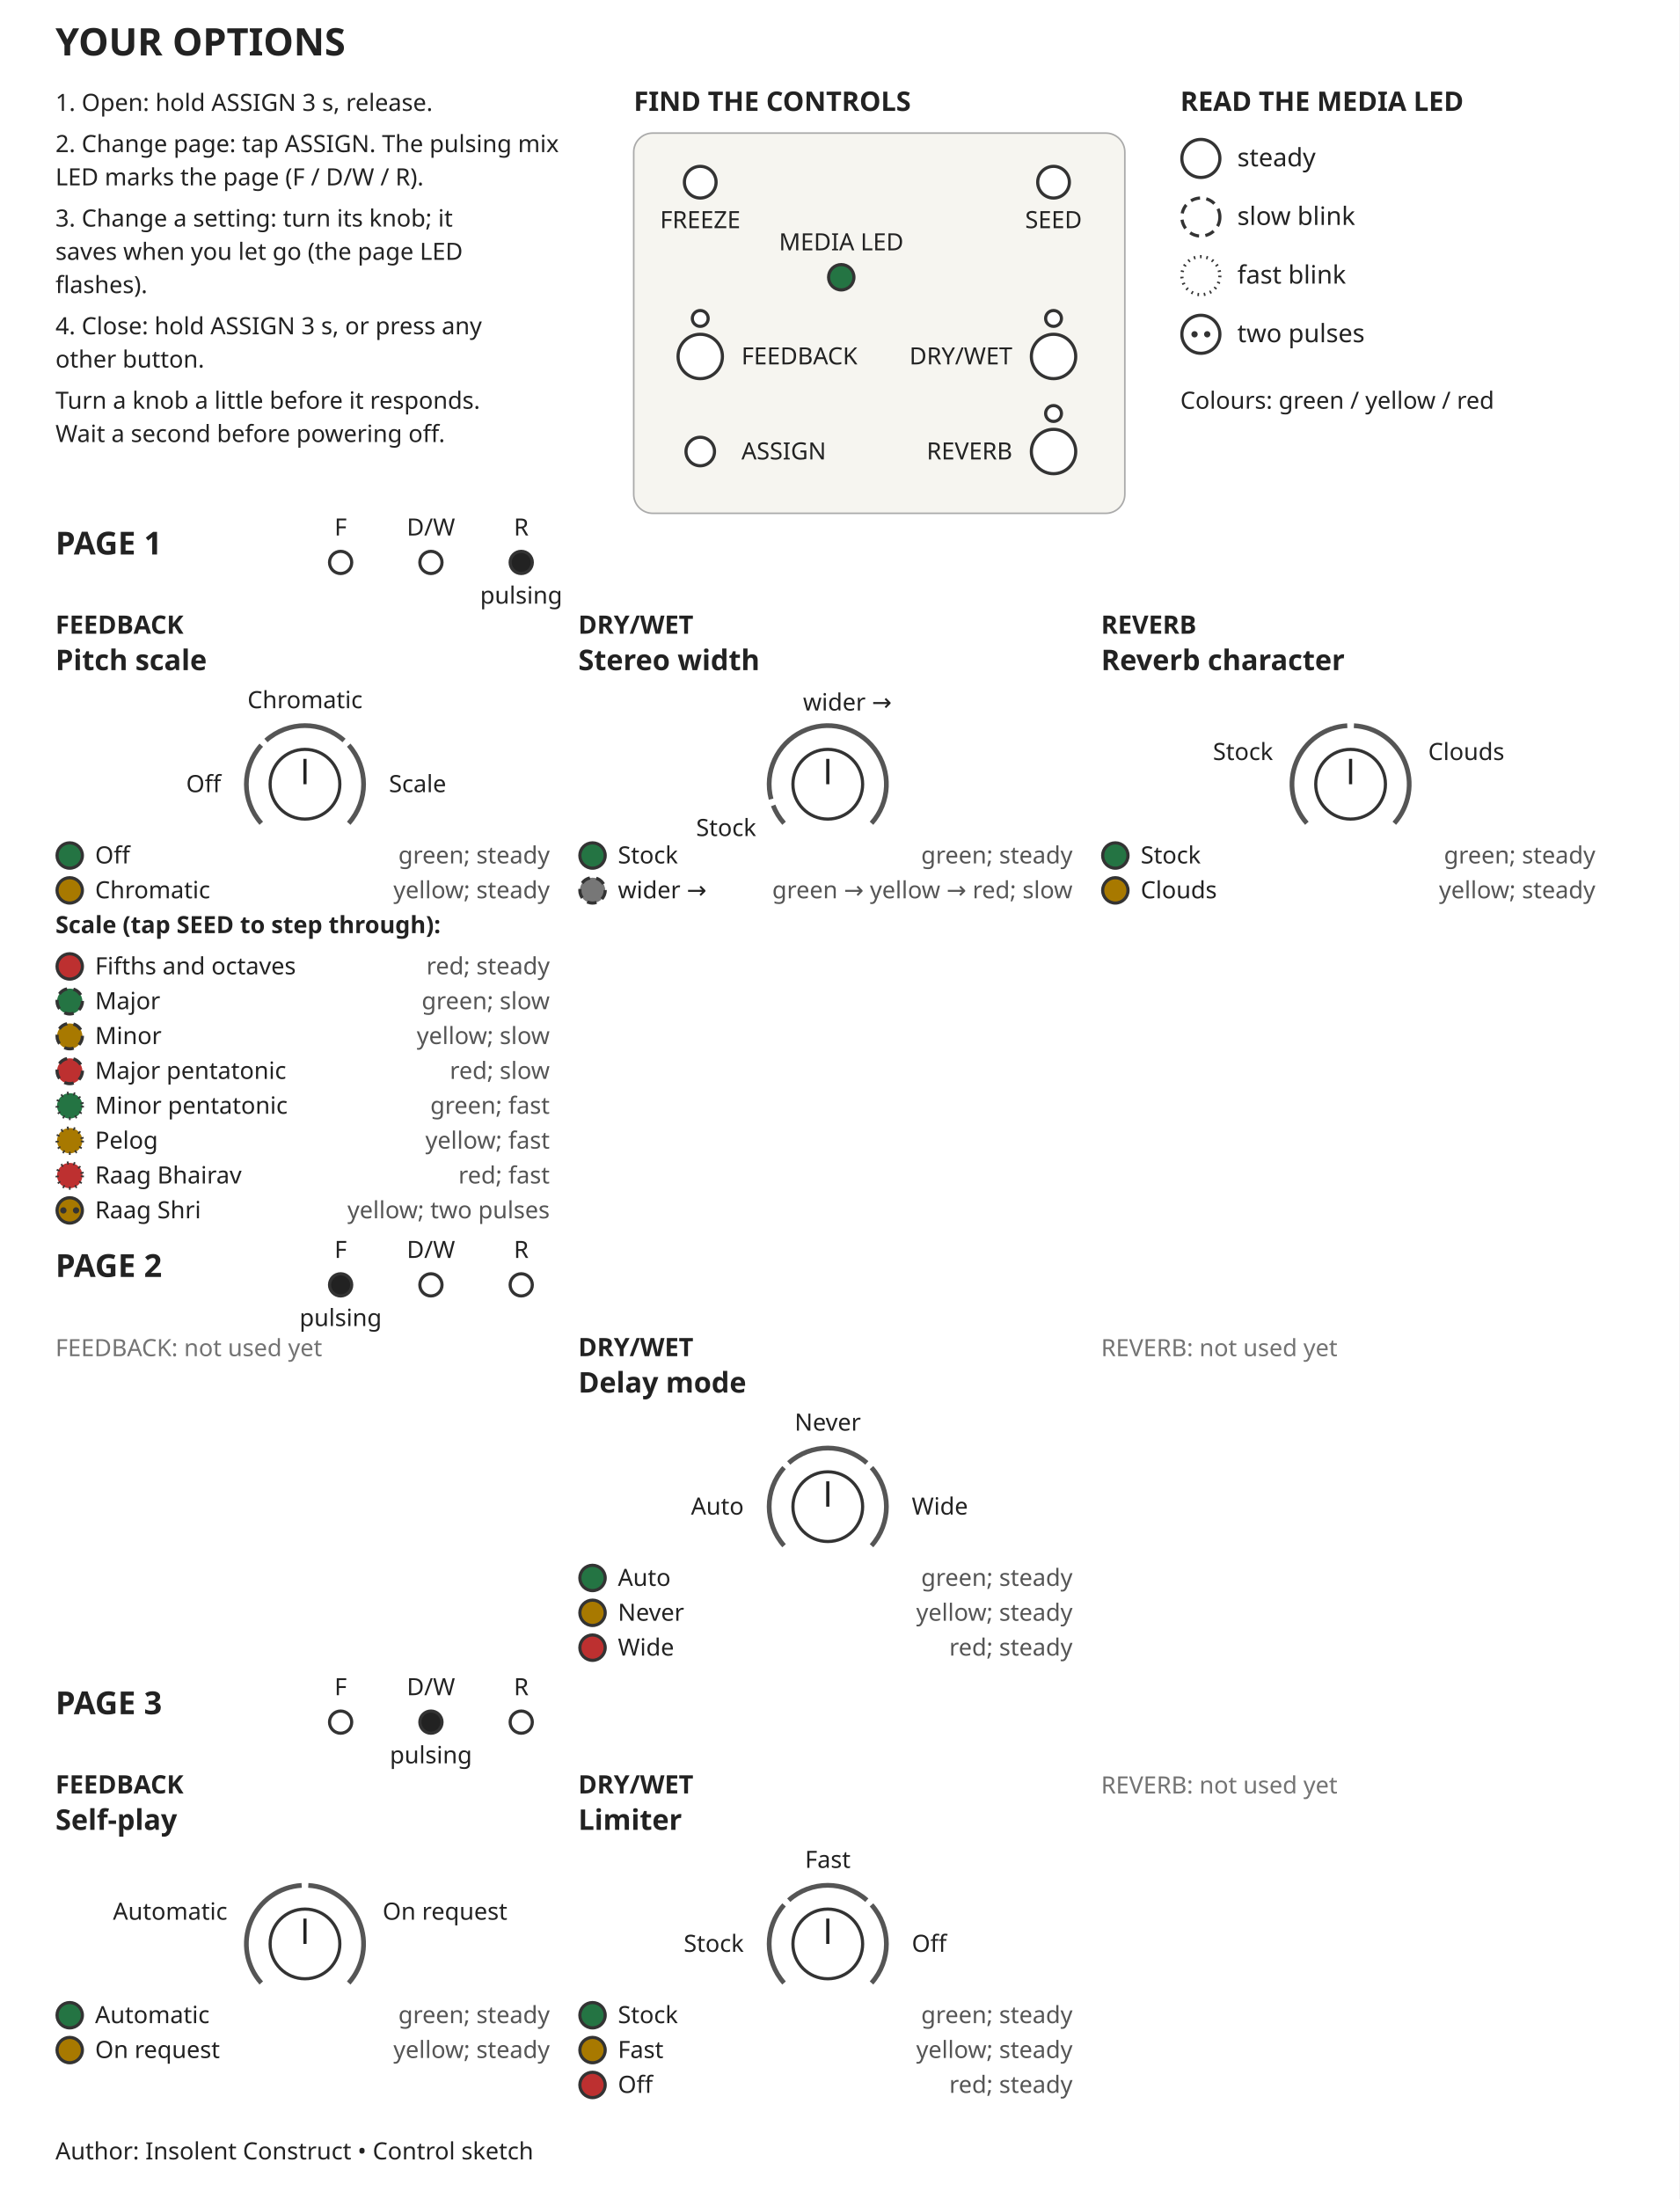
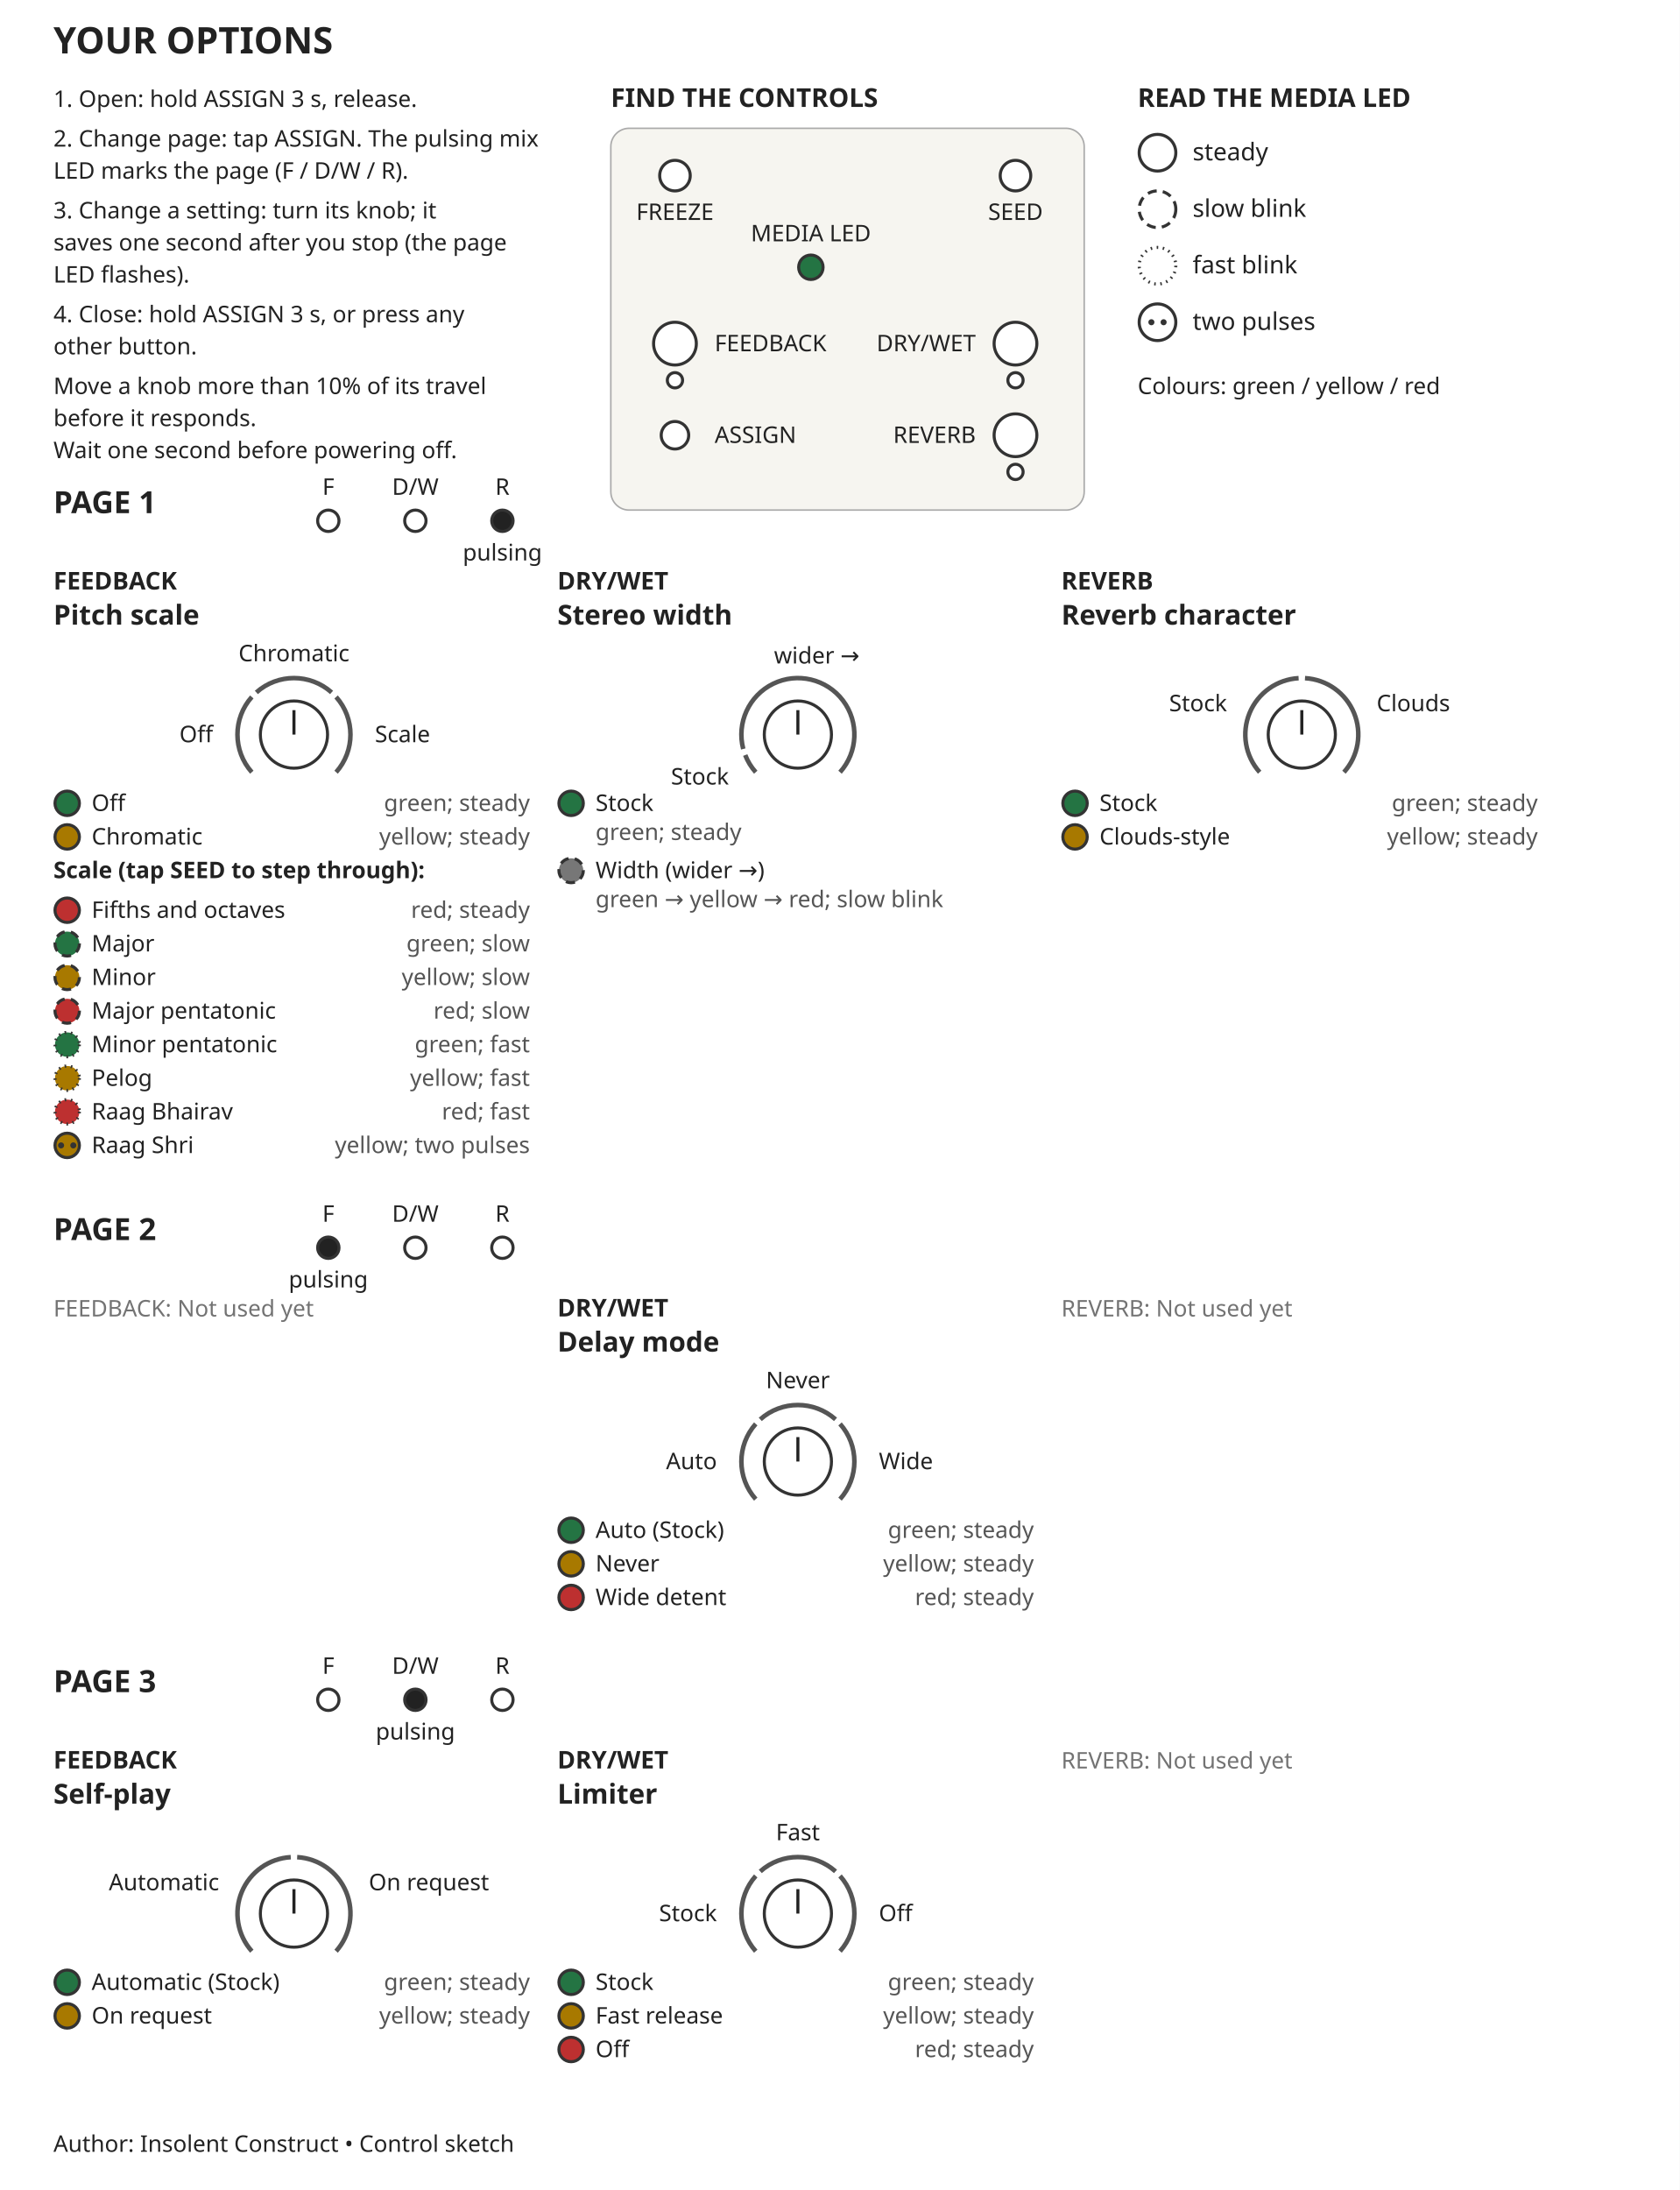
- <svg xmlns="http://www.w3.org/2000/svg" width="190mm" height="248.79mm" viewBox="0 0 1060 1388" role="img" aria-labelledby="title desc">
+ <svg xmlns="http://www.w3.org/2000/svg" width="190mm" height="247.69mm" viewBox="0 0 1100 1434" role="img" aria-labelledby="title desc">
  <rect width="100%" height="100%" fill="white" />
  <g font-family="sans-serif" fill="#222">
    <text x="35" y="35" font-size="24" font-weight="bold" fill="#222" text-anchor="start">YOUR OPTIONS</text>
    <text x="35" y="70" font-size="15" font-weight="normal" fill="#222" text-anchor="start">1. Open: hold ASSIGN 3 s, release.</text>
    <text x="35" y="96" font-size="15" font-weight="normal" fill="#222" text-anchor="start">2. Change page: tap ASSIGN. The pulsing mix</text>
    <text x="35" y="117" font-size="15" font-weight="normal" fill="#222" text-anchor="start">LED marks the page (F / D/W / R).</text>
    <text x="35" y="143" font-size="15" font-weight="normal" fill="#222" text-anchor="start">3. Change a setting: turn its knob; it</text>
-     <text x="35" y="164" font-size="15" font-weight="normal" fill="#222" text-anchor="start">saves when you let go (the page LED</text>
-     <text x="35" y="185" font-size="15" font-weight="normal" fill="#222" text-anchor="start">flashes).</text>
+     <text x="35" y="164" font-size="15" font-weight="normal" fill="#222" text-anchor="start">saves one second after you stop (the page</text>
+     <text x="35" y="185" font-size="15" font-weight="normal" fill="#222" text-anchor="start">LED flashes).</text>
    <text x="35" y="211" font-size="15" font-weight="normal" fill="#222" text-anchor="start">4. Close: hold ASSIGN 3 s, or press any</text>
    <text x="35" y="232" font-size="15" font-weight="normal" fill="#222" text-anchor="start">other button.</text>
-     <text x="35" y="258" font-size="15" font-weight="normal" fill="#222" text-anchor="start">Turn a knob a little before it responds.</text>
-     <text x="35" y="279" font-size="15" font-weight="normal" fill="#222" text-anchor="start">Wait a second before powering off.</text>
+     <text x="35" y="258" font-size="15" font-weight="normal" fill="#222" text-anchor="start">Move a knob more than 10% of its travel</text>
+     <text x="35" y="279" font-size="15" font-weight="normal" fill="#222" text-anchor="start">before it responds.</text>
+     <text x="35" y="300" font-size="15" font-weight="normal" fill="#222" text-anchor="start">Wait one second before powering off.</text>
    <text x="400" y="70" font-size="17" font-weight="bold" fill="#222" text-anchor="start">FIND THE CONTROLS</text>
-     <rect x="400" y="84" width="310" height="240" rx="12" fill="#f6f5f0" stroke="#aaa" />
+     <rect x="400" y="84" width="310" height="250" rx="12" fill="#f6f5f0" stroke="#aaa" />
    <circle cx="442" cy="115" r="10" fill="white" stroke="#333" stroke-width="2" />
    <text x="442" y="144" font-size="15" font-weight="normal" fill="#222" text-anchor="middle">FREEZE</text>
    <circle cx="665" cy="115" r="10" fill="white" stroke="#333" stroke-width="2" />
    <text x="665" y="144" font-size="15" font-weight="normal" fill="#222" text-anchor="middle">SEED</text>
    <circle cx="531" cy="175" r="8" fill="#247443" stroke="#333" stroke-width="2" />
    <text x="531" y="158" font-size="15" font-weight="normal" fill="#222" text-anchor="middle">MEDIA LED</text>
    <circle cx="442" cy="225" r="14" fill="white" stroke="#333" stroke-width="2" />
-     <circle cx="442" cy="201" r="5" fill="white" stroke="#333" stroke-width="2" />
+     <circle cx="442" cy="249" r="5" fill="white" stroke="#333" stroke-width="2" />
    <text x="468" y="230" font-size="15" font-weight="normal" fill="#222" text-anchor="start">FEEDBACK</text>
    <circle cx="665" cy="225" r="14" fill="white" stroke="#333" stroke-width="2" />
-     <circle cx="665" cy="201" r="5" fill="white" stroke="#333" stroke-width="2" />
+     <circle cx="665" cy="249" r="5" fill="white" stroke="#333" stroke-width="2" />
    <text x="639" y="230" font-size="15" font-weight="normal" fill="#222" text-anchor="end">DRY/WET</text>
    <circle cx="665" cy="285" r="14" fill="white" stroke="#333" stroke-width="2" />
-     <circle cx="665" cy="261" r="5" fill="white" stroke="#333" stroke-width="2" />
+     <circle cx="665" cy="309" r="5" fill="white" stroke="#333" stroke-width="2" />
    <text x="639" y="290" font-size="15" font-weight="normal" fill="#222" text-anchor="end">REVERB</text>
    <circle cx="442" cy="285" r="9" fill="white" stroke="#333" stroke-width="2" />
    <text x="468" y="290" font-size="15" font-weight="normal" fill="#222" text-anchor="start">ASSIGN</text>
    <text x="745" y="70" font-size="17" font-weight="bold" fill="#222" text-anchor="start">READ THE MEDIA LED</text>
    <circle cx="758" cy="100" r="12" fill="white" stroke="#333" stroke-width="2" />
    <text x="781" y="105" font-size="16" font-weight="normal" fill="#222" text-anchor="start">steady</text>
    <circle cx="758" cy="137" r="12" fill="white" stroke="#333" stroke-width="2" stroke-dasharray="6 4" />
    <text x="781" y="142" font-size="16" font-weight="normal" fill="#222" text-anchor="start">slow blink</text>
    <circle cx="758" cy="174" r="12" fill="white" stroke="#333" stroke-width="2" stroke-dasharray="1 3" />
    <text x="781" y="179" font-size="16" font-weight="normal" fill="#222" text-anchor="start">fast blink</text>
    <circle cx="758" cy="211" r="12" fill="white" stroke="#333" stroke-width="2" />
    <circle cx="754" cy="211" r="1" fill="#222" stroke="#333" stroke-width="2" />
    <circle cx="762" cy="211" r="1" fill="#222" stroke="#333" stroke-width="2" />
    <text x="781" y="216" font-size="16" font-weight="normal" fill="#222" text-anchor="start">two pulses</text>
    <text x="745" y="258" font-size="15" font-weight="normal" fill="#222" text-anchor="start">Colours: green / yellow / red</text>
-     <text x="35" y="350" font-size="20" font-weight="bold" fill="#222" text-anchor="start">PAGE 1</text>
-     <text x="215" y="338" font-size="15" font-weight="normal" fill="#222" text-anchor="middle">F</text>
-     <circle cx="215" cy="355" r="7" fill="white" stroke="#333" stroke-width="2" />
-     <text x="272" y="338" font-size="15" font-weight="normal" fill="#222" text-anchor="middle">D/W</text>
-     <circle cx="272" cy="355" r="7" fill="white" stroke="#333" stroke-width="2" />
-     <text x="329" y="338" font-size="15" font-weight="normal" fill="#222" text-anchor="middle">R</text>
-     <circle cx="329" cy="355" r="7" fill="#222" stroke="#333" stroke-width="2" />
-     <text x="329" y="381" font-size="15" font-weight="normal" fill="#222" text-anchor="middle">pulsing</text>
-     <text x="35" y="400" font-size="16" font-weight="bold" fill="#222" text-anchor="start">FEEDBACK</text>
-     <text x="35" y="423" font-size="18" font-weight="bold" fill="#222" text-anchor="start">Pitch scale</text>
-     <circle cx="192.5" cy="495" r="22" fill="white" stroke="#333" stroke-width="2" />
-     <path d="M 192.5 495 v -16" stroke="#222" stroke-width="2" />
-     <path d="M 164.900 519.642 A 37 37 0 0 1 164.900 470.358" fill="none" stroke="#555" stroke-width="3" />
-     <text x="139.5" y="500.0" font-size="15" font-weight="normal" fill="#222" text-anchor="end">Off</text>
-     <path d="M 167.858 467.400 A 37 37 0 0 1 217.142 467.400" fill="none" stroke="#555" stroke-width="3" />
-     <text x="192.5" y="447.0" font-size="15" font-weight="normal" fill="#222" text-anchor="middle">Chromatic</text>
-     <path d="M 220.100 470.358 A 37 37 0 0 1 220.100 519.642" fill="none" stroke="#555" stroke-width="3" />
-     <text x="245.5" y="500.0" font-size="15" font-weight="normal" fill="#222" text-anchor="start">Scale</text>
-     <circle cx="44" cy="540" r="8" fill="#247443" stroke="#333" stroke-width="2" />
-     <text x="60" y="545" font-size="15" font-weight="normal" fill="#222" text-anchor="start">Off</text>
-     <text x="347" y="545" font-size="15" font-weight="normal" fill="#555" text-anchor="end">green; steady</text>
-     <circle cx="44" cy="562" r="8" fill="#a87900" stroke="#333" stroke-width="2" />
-     <text x="60" y="567" font-size="15" font-weight="normal" fill="#222" text-anchor="start">Chromatic</text>
-     <text x="347" y="567" font-size="15" font-weight="normal" fill="#555" text-anchor="end">yellow; steady</text>
-     <text x="35" y="589" font-size="15" font-weight="bold" fill="#222" text-anchor="start">Scale (tap SEED to step through):</text>
-     <circle cx="44" cy="610" r="8" fill="#bd3030" stroke="#333" stroke-width="2" />
-     <text x="60" y="615" font-size="15" font-weight="normal" fill="#222" text-anchor="start">Fifths and octaves</text>
-     <text x="347" y="615" font-size="15" font-weight="normal" fill="#555" text-anchor="end">red; steady</text>
-     <circle cx="44" cy="632" r="8" fill="#247443" stroke="#333" stroke-width="2" stroke-dasharray="6 4" />
-     <text x="60" y="637" font-size="15" font-weight="normal" fill="#222" text-anchor="start">Major</text>
-     <text x="347" y="637" font-size="15" font-weight="normal" fill="#555" text-anchor="end">green; slow</text>
-     <circle cx="44" cy="654" r="8" fill="#a87900" stroke="#333" stroke-width="2" stroke-dasharray="6 4" />
-     <text x="60" y="659" font-size="15" font-weight="normal" fill="#222" text-anchor="start">Minor</text>
-     <text x="347" y="659" font-size="15" font-weight="normal" fill="#555" text-anchor="end">yellow; slow</text>
-     <circle cx="44" cy="676" r="8" fill="#bd3030" stroke="#333" stroke-width="2" stroke-dasharray="6 4" />
-     <text x="60" y="681" font-size="15" font-weight="normal" fill="#222" text-anchor="start">Major pentatonic</text>
-     <text x="347" y="681" font-size="15" font-weight="normal" fill="#555" text-anchor="end">red; slow</text>
-     <circle cx="44" cy="698" r="8" fill="#247443" stroke="#333" stroke-width="2" stroke-dasharray="1 3" />
-     <text x="60" y="703" font-size="15" font-weight="normal" fill="#222" text-anchor="start">Minor pentatonic</text>
-     <text x="347" y="703" font-size="15" font-weight="normal" fill="#555" text-anchor="end">green; fast</text>
-     <circle cx="44" cy="720" r="8" fill="#a87900" stroke="#333" stroke-width="2" stroke-dasharray="1 3" />
-     <text x="60" y="725" font-size="15" font-weight="normal" fill="#222" text-anchor="start">Pelog</text>
-     <text x="347" y="725" font-size="15" font-weight="normal" fill="#555" text-anchor="end">yellow; fast</text>
-     <circle cx="44" cy="742" r="8" fill="#bd3030" stroke="#333" stroke-width="2" stroke-dasharray="1 3" />
-     <text x="60" y="747" font-size="15" font-weight="normal" fill="#222" text-anchor="start">Raag Bhairav</text>
-     <text x="347" y="747" font-size="15" font-weight="normal" fill="#555" text-anchor="end">red; fast</text>
-     <circle cx="44" cy="764" r="8" fill="#a87900" stroke="#333" stroke-width="2" />
-     <circle cx="40" cy="764" r="1" fill="#222" stroke="#333" stroke-width="2" />
-     <circle cx="48" cy="764" r="1" fill="#222" stroke="#333" stroke-width="2" />
-     <text x="60" y="769" font-size="15" font-weight="normal" fill="#222" text-anchor="start">Raag Shri</text>
-     <text x="347" y="769" font-size="15" font-weight="normal" fill="#555" text-anchor="end">yellow; two pulses</text>
-     <text x="365" y="400" font-size="16" font-weight="bold" fill="#222" text-anchor="start">DRY/WET</text>
-     <text x="365" y="423" font-size="18" font-weight="bold" fill="#222" text-anchor="start">Stereo width</text>
-     <circle cx="522.5" cy="495" r="22" fill="white" stroke="#333" stroke-width="2" />
-     <path d="M 522.5 495 v -16" stroke="#222" stroke-width="2" />
-     <path d="M 494.900 519.642 A 37 37 0 0 1 488.013 508.404" fill="none" stroke="#555" stroke-width="3" />
-     <text x="477.31" y="527.69" font-size="15" font-weight="normal" fill="#222" text-anchor="end">Stock</text>
-     <path d="M 486.721 504.427 A 37 37 0 1 1 550.100 519.642" fill="none" stroke="#555" stroke-width="3" />
-     <text x="534.87" y="448.46" font-size="15" font-weight="normal" fill="#222" text-anchor="middle">wider →</text>
-     <circle cx="374" cy="540" r="8" fill="#247443" stroke="#333" stroke-width="2" />
-     <text x="390" y="545" font-size="15" font-weight="normal" fill="#222" text-anchor="start">Stock</text>
-     <text x="677" y="545" font-size="15" font-weight="normal" fill="#555" text-anchor="end">green; steady</text>
-     <circle cx="374" cy="562" r="8" fill="#777" stroke="#333" stroke-width="2" stroke-dasharray="6 4" />
-     <text x="390" y="567" font-size="15" font-weight="normal" fill="#222" text-anchor="start">wider →</text>
-     <text x="677" y="567" font-size="15" font-weight="normal" fill="#555" text-anchor="end">green → yellow → red; slow</text>
-     <text x="695" y="400" font-size="16" font-weight="bold" fill="#222" text-anchor="start">REVERB</text>
-     <text x="695" y="423" font-size="18" font-weight="bold" fill="#222" text-anchor="start">Reverb character</text>
-     <circle cx="852.5" cy="495" r="22" fill="white" stroke="#333" stroke-width="2" />
-     <path d="M 852.5 495 v -16" stroke="#222" stroke-width="2" />
-     <path d="M 824.900 519.642 A 37 37 0 0 1 850.409 458.059" fill="none" stroke="#555" stroke-width="3" />
-     <text x="803.53" y="479.72" font-size="15" font-weight="normal" fill="#222" text-anchor="end">Stock</text>
-     <path d="M 854.591 458.059 A 37 37 0 0 1 880.100 519.642" fill="none" stroke="#555" stroke-width="3" />
-     <text x="901.47" y="479.72" font-size="15" font-weight="normal" fill="#222" text-anchor="start">Clouds</text>
-     <circle cx="704" cy="540" r="8" fill="#247443" stroke="#333" stroke-width="2" />
-     <text x="720" y="545" font-size="15" font-weight="normal" fill="#222" text-anchor="start">Stock</text>
-     <text x="1007" y="545" font-size="15" font-weight="normal" fill="#555" text-anchor="end">green; steady</text>
-     <circle cx="704" cy="562" r="8" fill="#a87900" stroke="#333" stroke-width="2" />
-     <text x="720" y="567" font-size="15" font-weight="normal" fill="#222" text-anchor="start">Clouds</text>
-     <text x="1007" y="567" font-size="15" font-weight="normal" fill="#555" text-anchor="end">yellow; steady</text>
-     <text x="35" y="806" font-size="20" font-weight="bold" fill="#222" text-anchor="start">PAGE 2</text>
-     <text x="215" y="794" font-size="15" font-weight="normal" fill="#222" text-anchor="middle">F</text>
-     <circle cx="215" cy="811" r="7" fill="#222" stroke="#333" stroke-width="2" />
-     <text x="215" y="837" font-size="15" font-weight="normal" fill="#222" text-anchor="middle">pulsing</text>
-     <text x="272" y="794" font-size="15" font-weight="normal" fill="#222" text-anchor="middle">D/W</text>
-     <circle cx="272" cy="811" r="7" fill="white" stroke="#333" stroke-width="2" />
-     <text x="329" y="794" font-size="15" font-weight="normal" fill="#222" text-anchor="middle">R</text>
-     <circle cx="329" cy="811" r="7" fill="white" stroke="#333" stroke-width="2" />
-     <text x="35" y="856" font-size="15" font-weight="normal" fill="#737373" text-anchor="start">FEEDBACK: not used yet</text>
-     <text x="365" y="856" font-size="16" font-weight="bold" fill="#222" text-anchor="start">DRY/WET</text>
-     <text x="365" y="879" font-size="18" font-weight="bold" fill="#222" text-anchor="start">Delay mode</text>
-     <circle cx="522.5" cy="951" r="22" fill="white" stroke="#333" stroke-width="2" />
-     <path d="M 522.5 951 v -16" stroke="#222" stroke-width="2" />
-     <path d="M 494.900 975.642 A 37 37 0 0 1 494.900 926.358" fill="none" stroke="#555" stroke-width="3" />
-     <text x="469.5" y="956.0" font-size="15" font-weight="normal" fill="#222" text-anchor="end">Auto</text>
-     <path d="M 497.858 923.400 A 37 37 0 0 1 547.142 923.400" fill="none" stroke="#555" stroke-width="3" />
-     <text x="522.5" y="903.0" font-size="15" font-weight="normal" fill="#222" text-anchor="middle">Never</text>
-     <path d="M 550.100 926.358 A 37 37 0 0 1 550.100 975.642" fill="none" stroke="#555" stroke-width="3" />
-     <text x="575.5" y="956.0" font-size="15" font-weight="normal" fill="#222" text-anchor="start">Wide</text>
-     <circle cx="374" cy="996" r="8" fill="#247443" stroke="#333" stroke-width="2" />
-     <text x="390" y="1001" font-size="15" font-weight="normal" fill="#222" text-anchor="start">Auto</text>
-     <text x="677" y="1001" font-size="15" font-weight="normal" fill="#555" text-anchor="end">green; steady</text>
-     <circle cx="374" cy="1018" r="8" fill="#a87900" stroke="#333" stroke-width="2" />
-     <text x="390" y="1023" font-size="15" font-weight="normal" fill="#222" text-anchor="start">Never</text>
-     <text x="677" y="1023" font-size="15" font-weight="normal" fill="#555" text-anchor="end">yellow; steady</text>
-     <circle cx="374" cy="1040" r="8" fill="#bd3030" stroke="#333" stroke-width="2" />
-     <text x="390" y="1045" font-size="15" font-weight="normal" fill="#222" text-anchor="start">Wide</text>
-     <text x="677" y="1045" font-size="15" font-weight="normal" fill="#555" text-anchor="end">red; steady</text>
-     <text x="695" y="856" font-size="15" font-weight="normal" fill="#737373" text-anchor="start">REVERB: not used yet</text>
-     <text x="35" y="1082" font-size="20" font-weight="bold" fill="#222" text-anchor="start">PAGE 3</text>
-     <text x="215" y="1070" font-size="15" font-weight="normal" fill="#222" text-anchor="middle">F</text>
-     <circle cx="215" cy="1087" r="7" fill="white" stroke="#333" stroke-width="2" />
-     <text x="272" y="1070" font-size="15" font-weight="normal" fill="#222" text-anchor="middle">D/W</text>
-     <circle cx="272" cy="1087" r="7" fill="#222" stroke="#333" stroke-width="2" />
-     <text x="272" y="1113" font-size="15" font-weight="normal" fill="#222" text-anchor="middle">pulsing</text>
-     <text x="329" y="1070" font-size="15" font-weight="normal" fill="#222" text-anchor="middle">R</text>
-     <circle cx="329" cy="1087" r="7" fill="white" stroke="#333" stroke-width="2" />
-     <text x="35" y="1132" font-size="16" font-weight="bold" fill="#222" text-anchor="start">FEEDBACK</text>
-     <text x="35" y="1155" font-size="18" font-weight="bold" fill="#222" text-anchor="start">Self-play</text>
-     <circle cx="192.5" cy="1227" r="22" fill="white" stroke="#333" stroke-width="2" />
-     <path d="M 192.5 1227 v -16" stroke="#222" stroke-width="2" />
-     <path d="M 164.900 1251.642 A 37 37 0 0 1 190.409 1190.059" fill="none" stroke="#555" stroke-width="3" />
-     <text x="143.53" y="1211.72" font-size="15" font-weight="normal" fill="#222" text-anchor="end">Automatic</text>
-     <path d="M 194.591 1190.059 A 37 37 0 0 1 220.100 1251.642" fill="none" stroke="#555" stroke-width="3" />
-     <text x="241.47" y="1211.72" font-size="15" font-weight="normal" fill="#222" text-anchor="start">On request</text>
-     <circle cx="44" cy="1272" r="8" fill="#247443" stroke="#333" stroke-width="2" />
-     <text x="60" y="1277" font-size="15" font-weight="normal" fill="#222" text-anchor="start">Automatic</text>
-     <text x="347" y="1277" font-size="15" font-weight="normal" fill="#555" text-anchor="end">green; steady</text>
-     <circle cx="44" cy="1294" r="8" fill="#a87900" stroke="#333" stroke-width="2" />
-     <text x="60" y="1299" font-size="15" font-weight="normal" fill="#222" text-anchor="start">On request</text>
-     <text x="347" y="1299" font-size="15" font-weight="normal" fill="#555" text-anchor="end">yellow; steady</text>
-     <text x="365" y="1132" font-size="16" font-weight="bold" fill="#222" text-anchor="start">DRY/WET</text>
-     <text x="365" y="1155" font-size="18" font-weight="bold" fill="#222" text-anchor="start">Limiter</text>
-     <circle cx="522.5" cy="1227" r="22" fill="white" stroke="#333" stroke-width="2" />
-     <path d="M 522.5 1227 v -16" stroke="#222" stroke-width="2" />
-     <path d="M 494.900 1251.642 A 37 37 0 0 1 494.900 1202.358" fill="none" stroke="#555" stroke-width="3" />
-     <text x="469.5" y="1232.0" font-size="15" font-weight="normal" fill="#222" text-anchor="end">Stock</text>
-     <path d="M 497.858 1199.400 A 37 37 0 0 1 547.142 1199.400" fill="none" stroke="#555" stroke-width="3" />
-     <text x="522.5" y="1179.0" font-size="15" font-weight="normal" fill="#222" text-anchor="middle">Fast</text>
-     <path d="M 550.100 1202.358 A 37 37 0 0 1 550.100 1251.642" fill="none" stroke="#555" stroke-width="3" />
-     <text x="575.5" y="1232.0" font-size="15" font-weight="normal" fill="#222" text-anchor="start">Off</text>
-     <circle cx="374" cy="1272" r="8" fill="#247443" stroke="#333" stroke-width="2" />
-     <text x="390" y="1277" font-size="15" font-weight="normal" fill="#222" text-anchor="start">Stock</text>
-     <text x="677" y="1277" font-size="15" font-weight="normal" fill="#555" text-anchor="end">green; steady</text>
-     <circle cx="374" cy="1294" r="8" fill="#a87900" stroke="#333" stroke-width="2" />
-     <text x="390" y="1299" font-size="15" font-weight="normal" fill="#222" text-anchor="start">Fast</text>
-     <text x="677" y="1299" font-size="15" font-weight="normal" fill="#555" text-anchor="end">yellow; steady</text>
-     <circle cx="374" cy="1316" r="8" fill="#bd3030" stroke="#333" stroke-width="2" />
-     <text x="390" y="1321" font-size="15" font-weight="normal" fill="#222" text-anchor="start">Off</text>
-     <text x="677" y="1321" font-size="15" font-weight="normal" fill="#555" text-anchor="end">red; steady</text>
-     <text x="695" y="1132" font-size="15" font-weight="normal" fill="#737373" text-anchor="start">REVERB: not used yet</text>
-     <text x="35" y="1363" font-size="15" font-weight="normal" fill="#222" text-anchor="start">Author: Insolent Construct • Control sketch</text>
+     <text x="35" y="336" font-size="20" font-weight="bold" fill="#222" text-anchor="start">PAGE 1</text>
+     <text x="215" y="324" font-size="15" font-weight="normal" fill="#222" text-anchor="middle">F</text>
+     <circle cx="215" cy="341" r="7" fill="white" stroke="#333" stroke-width="2" />
+     <text x="272" y="324" font-size="15" font-weight="normal" fill="#222" text-anchor="middle">D/W</text>
+     <circle cx="272" cy="341" r="7" fill="white" stroke="#333" stroke-width="2" />
+     <text x="329" y="324" font-size="15" font-weight="normal" fill="#222" text-anchor="middle">R</text>
+     <circle cx="329" cy="341" r="7" fill="#222" stroke="#333" stroke-width="2" />
+     <text x="329" y="367" font-size="15" font-weight="normal" fill="#222" text-anchor="middle">pulsing</text>
+     <text x="35" y="386" font-size="16" font-weight="bold" fill="#222" text-anchor="start">FEEDBACK</text>
+     <text x="35" y="409" font-size="18" font-weight="bold" fill="#222" text-anchor="start">Pitch scale</text>
+     <circle cx="192.5" cy="481" r="22" fill="white" stroke="#333" stroke-width="2" />
+     <path d="M 192.5 481 v -16" stroke="#222" stroke-width="2" />
+     <path d="M 164.900 505.642 A 37 37 0 0 1 164.900 456.358" fill="none" stroke="#555" stroke-width="3" />
+     <text x="139.5" y="486.0" font-size="15" font-weight="normal" fill="#222" text-anchor="end">Off</text>
+     <path d="M 167.858 453.400 A 37 37 0 0 1 217.142 453.400" fill="none" stroke="#555" stroke-width="3" />
+     <text x="192.5" y="433.0" font-size="15" font-weight="normal" fill="#222" text-anchor="middle">Chromatic</text>
+     <path d="M 220.100 456.358 A 37 37 0 0 1 220.100 505.642" fill="none" stroke="#555" stroke-width="3" />
+     <text x="245.5" y="486.0" font-size="15" font-weight="normal" fill="#222" text-anchor="start">Scale</text>
+     <circle cx="44" cy="526" r="8" fill="#247443" stroke="#333" stroke-width="2" />
+     <text x="60" y="531" font-size="15" font-weight="normal" fill="#222" text-anchor="start">Off</text>
+     <text x="347" y="531" font-size="15" font-weight="normal" fill="#555" text-anchor="end">green; steady</text>
+     <circle cx="44" cy="548" r="8" fill="#a87900" stroke="#333" stroke-width="2" />
+     <text x="60" y="553" font-size="15" font-weight="normal" fill="#222" text-anchor="start">Chromatic</text>
+     <text x="347" y="553" font-size="15" font-weight="normal" fill="#555" text-anchor="end">yellow; steady</text>
+     <text x="35" y="575" font-size="15" font-weight="bold" fill="#222" text-anchor="start">Scale (tap SEED to step through):</text>
+     <circle cx="44" cy="596" r="8" fill="#bd3030" stroke="#333" stroke-width="2" />
+     <text x="60" y="601" font-size="15" font-weight="normal" fill="#222" text-anchor="start">Fifths and octaves</text>
+     <text x="347" y="601" font-size="15" font-weight="normal" fill="#555" text-anchor="end">red; steady</text>
+     <circle cx="44" cy="618" r="8" fill="#247443" stroke="#333" stroke-width="2" stroke-dasharray="6 4" />
+     <text x="60" y="623" font-size="15" font-weight="normal" fill="#222" text-anchor="start">Major</text>
+     <text x="347" y="623" font-size="15" font-weight="normal" fill="#555" text-anchor="end">green; slow</text>
+     <circle cx="44" cy="640" r="8" fill="#a87900" stroke="#333" stroke-width="2" stroke-dasharray="6 4" />
+     <text x="60" y="645" font-size="15" font-weight="normal" fill="#222" text-anchor="start">Minor</text>
+     <text x="347" y="645" font-size="15" font-weight="normal" fill="#555" text-anchor="end">yellow; slow</text>
+     <circle cx="44" cy="662" r="8" fill="#bd3030" stroke="#333" stroke-width="2" stroke-dasharray="6 4" />
+     <text x="60" y="667" font-size="15" font-weight="normal" fill="#222" text-anchor="start">Major pentatonic</text>
+     <text x="347" y="667" font-size="15" font-weight="normal" fill="#555" text-anchor="end">red; slow</text>
+     <circle cx="44" cy="684" r="8" fill="#247443" stroke="#333" stroke-width="2" stroke-dasharray="1 3" />
+     <text x="60" y="689" font-size="15" font-weight="normal" fill="#222" text-anchor="start">Minor pentatonic</text>
+     <text x="347" y="689" font-size="15" font-weight="normal" fill="#555" text-anchor="end">green; fast</text>
+     <circle cx="44" cy="706" r="8" fill="#a87900" stroke="#333" stroke-width="2" stroke-dasharray="1 3" />
+     <text x="60" y="711" font-size="15" font-weight="normal" fill="#222" text-anchor="start">Pelog</text>
+     <text x="347" y="711" font-size="15" font-weight="normal" fill="#555" text-anchor="end">yellow; fast</text>
+     <circle cx="44" cy="728" r="8" fill="#bd3030" stroke="#333" stroke-width="2" stroke-dasharray="1 3" />
+     <text x="60" y="733" font-size="15" font-weight="normal" fill="#222" text-anchor="start">Raag Bhairav</text>
+     <text x="347" y="733" font-size="15" font-weight="normal" fill="#555" text-anchor="end">red; fast</text>
+     <circle cx="44" cy="750" r="8" fill="#a87900" stroke="#333" stroke-width="2" />
+     <circle cx="40" cy="750" r="1" fill="#222" stroke="#333" stroke-width="2" />
+     <circle cx="48" cy="750" r="1" fill="#222" stroke="#333" stroke-width="2" />
+     <text x="60" y="755" font-size="15" font-weight="normal" fill="#222" text-anchor="start">Raag Shri</text>
+     <text x="347" y="755" font-size="15" font-weight="normal" fill="#555" text-anchor="end">yellow; two pulses</text>
+     <text x="365" y="386" font-size="16" font-weight="bold" fill="#222" text-anchor="start">DRY/WET</text>
+     <text x="365" y="409" font-size="18" font-weight="bold" fill="#222" text-anchor="start">Stereo width</text>
+     <circle cx="522.5" cy="481" r="22" fill="white" stroke="#333" stroke-width="2" />
+     <path d="M 522.5 481 v -16" stroke="#222" stroke-width="2" />
+     <path d="M 494.900 505.642 A 37 37 0 0 1 488.013 494.404" fill="none" stroke="#555" stroke-width="3" />
+     <text x="477.31" y="513.69" font-size="15" font-weight="normal" fill="#222" text-anchor="end">Stock</text>
+     <path d="M 486.721 490.427 A 37 37 0 1 1 550.100 505.642" fill="none" stroke="#555" stroke-width="3" />
+     <text x="534.87" y="434.46" font-size="15" font-weight="normal" fill="#222" text-anchor="middle">wider →</text>
+     <circle cx="374" cy="526" r="8" fill="#247443" stroke="#333" stroke-width="2" />
+     <text x="390" y="531" font-size="15" font-weight="normal" fill="#222" text-anchor="start">Stock</text>
+     <text x="390" y="550" font-size="15" font-weight="normal" fill="#555" text-anchor="start">green; steady</text>
+     <circle cx="374" cy="570" r="8" fill="#777" stroke="#333" stroke-width="2" stroke-dasharray="6 4" />
+     <text x="390" y="575" font-size="15" font-weight="normal" fill="#222" text-anchor="start">Width (wider →)</text>
+     <text x="390" y="594" font-size="15" font-weight="normal" fill="#555" text-anchor="start">green → yellow → red; slow blink</text>
+     <text x="695" y="386" font-size="16" font-weight="bold" fill="#222" text-anchor="start">REVERB</text>
+     <text x="695" y="409" font-size="18" font-weight="bold" fill="#222" text-anchor="start">Reverb character</text>
+     <circle cx="852.5" cy="481" r="22" fill="white" stroke="#333" stroke-width="2" />
+     <path d="M 852.5 481 v -16" stroke="#222" stroke-width="2" />
+     <path d="M 824.900 505.642 A 37 37 0 0 1 850.409 444.059" fill="none" stroke="#555" stroke-width="3" />
+     <text x="803.53" y="465.72" font-size="15" font-weight="normal" fill="#222" text-anchor="end">Stock</text>
+     <path d="M 854.591 444.059 A 37 37 0 0 1 880.100 505.642" fill="none" stroke="#555" stroke-width="3" />
+     <text x="901.47" y="465.72" font-size="15" font-weight="normal" fill="#222" text-anchor="start">Clouds</text>
+     <circle cx="704" cy="526" r="8" fill="#247443" stroke="#333" stroke-width="2" />
+     <text x="720" y="531" font-size="15" font-weight="normal" fill="#222" text-anchor="start">Stock</text>
+     <text x="1007" y="531" font-size="15" font-weight="normal" fill="#555" text-anchor="end">green; steady</text>
+     <circle cx="704" cy="548" r="8" fill="#a87900" stroke="#333" stroke-width="2" />
+     <text x="720" y="553" font-size="15" font-weight="normal" fill="#222" text-anchor="start">Clouds-style</text>
+     <text x="1007" y="553" font-size="15" font-weight="normal" fill="#555" text-anchor="end">yellow; steady</text>
+     <text x="35" y="812" font-size="20" font-weight="bold" fill="#222" text-anchor="start">PAGE 2</text>
+     <text x="215" y="800" font-size="15" font-weight="normal" fill="#222" text-anchor="middle">F</text>
+     <circle cx="215" cy="817" r="7" fill="#222" stroke="#333" stroke-width="2" />
+     <text x="215" y="843" font-size="15" font-weight="normal" fill="#222" text-anchor="middle">pulsing</text>
+     <text x="272" y="800" font-size="15" font-weight="normal" fill="#222" text-anchor="middle">D/W</text>
+     <circle cx="272" cy="817" r="7" fill="white" stroke="#333" stroke-width="2" />
+     <text x="329" y="800" font-size="15" font-weight="normal" fill="#222" text-anchor="middle">R</text>
+     <circle cx="329" cy="817" r="7" fill="white" stroke="#333" stroke-width="2" />
+     <text x="35" y="862" font-size="15" font-weight="normal" fill="#737373" text-anchor="start">FEEDBACK: Not used yet</text>
+     <text x="365" y="862" font-size="16" font-weight="bold" fill="#222" text-anchor="start">DRY/WET</text>
+     <text x="365" y="885" font-size="18" font-weight="bold" fill="#222" text-anchor="start">Delay mode</text>
+     <circle cx="522.5" cy="957" r="22" fill="white" stroke="#333" stroke-width="2" />
+     <path d="M 522.5 957 v -16" stroke="#222" stroke-width="2" />
+     <path d="M 494.900 981.642 A 37 37 0 0 1 494.900 932.358" fill="none" stroke="#555" stroke-width="3" />
+     <text x="469.5" y="962.0" font-size="15" font-weight="normal" fill="#222" text-anchor="end">Auto</text>
+     <path d="M 497.858 929.400 A 37 37 0 0 1 547.142 929.400" fill="none" stroke="#555" stroke-width="3" />
+     <text x="522.5" y="909.0" font-size="15" font-weight="normal" fill="#222" text-anchor="middle">Never</text>
+     <path d="M 550.100 932.358 A 37 37 0 0 1 550.100 981.642" fill="none" stroke="#555" stroke-width="3" />
+     <text x="575.5" y="962.0" font-size="15" font-weight="normal" fill="#222" text-anchor="start">Wide</text>
+     <circle cx="374" cy="1002" r="8" fill="#247443" stroke="#333" stroke-width="2" />
+     <text x="390" y="1007" font-size="15" font-weight="normal" fill="#222" text-anchor="start">Auto (Stock)</text>
+     <text x="677" y="1007" font-size="15" font-weight="normal" fill="#555" text-anchor="end">green; steady</text>
+     <circle cx="374" cy="1024" r="8" fill="#a87900" stroke="#333" stroke-width="2" />
+     <text x="390" y="1029" font-size="15" font-weight="normal" fill="#222" text-anchor="start">Never</text>
+     <text x="677" y="1029" font-size="15" font-weight="normal" fill="#555" text-anchor="end">yellow; steady</text>
+     <circle cx="374" cy="1046" r="8" fill="#bd3030" stroke="#333" stroke-width="2" />
+     <text x="390" y="1051" font-size="15" font-weight="normal" fill="#222" text-anchor="start">Wide detent</text>
+     <text x="677" y="1051" font-size="15" font-weight="normal" fill="#555" text-anchor="end">red; steady</text>
+     <text x="695" y="862" font-size="15" font-weight="normal" fill="#737373" text-anchor="start">REVERB: Not used yet</text>
+     <text x="35" y="1108" font-size="20" font-weight="bold" fill="#222" text-anchor="start">PAGE 3</text>
+     <text x="215" y="1096" font-size="15" font-weight="normal" fill="#222" text-anchor="middle">F</text>
+     <circle cx="215" cy="1113" r="7" fill="white" stroke="#333" stroke-width="2" />
+     <text x="272" y="1096" font-size="15" font-weight="normal" fill="#222" text-anchor="middle">D/W</text>
+     <circle cx="272" cy="1113" r="7" fill="#222" stroke="#333" stroke-width="2" />
+     <text x="272" y="1139" font-size="15" font-weight="normal" fill="#222" text-anchor="middle">pulsing</text>
+     <text x="329" y="1096" font-size="15" font-weight="normal" fill="#222" text-anchor="middle">R</text>
+     <circle cx="329" cy="1113" r="7" fill="white" stroke="#333" stroke-width="2" />
+     <text x="35" y="1158" font-size="16" font-weight="bold" fill="#222" text-anchor="start">FEEDBACK</text>
+     <text x="35" y="1181" font-size="18" font-weight="bold" fill="#222" text-anchor="start">Self-play</text>
+     <circle cx="192.5" cy="1253" r="22" fill="white" stroke="#333" stroke-width="2" />
+     <path d="M 192.5 1253 v -16" stroke="#222" stroke-width="2" />
+     <path d="M 164.900 1277.642 A 37 37 0 0 1 190.409 1216.059" fill="none" stroke="#555" stroke-width="3" />
+     <text x="143.53" y="1237.72" font-size="15" font-weight="normal" fill="#222" text-anchor="end">Automatic</text>
+     <path d="M 194.591 1216.059 A 37 37 0 0 1 220.100 1277.642" fill="none" stroke="#555" stroke-width="3" />
+     <text x="241.47" y="1237.72" font-size="15" font-weight="normal" fill="#222" text-anchor="start">On request</text>
+     <circle cx="44" cy="1298" r="8" fill="#247443" stroke="#333" stroke-width="2" />
+     <text x="60" y="1303" font-size="15" font-weight="normal" fill="#222" text-anchor="start">Automatic (Stock)</text>
+     <text x="347" y="1303" font-size="15" font-weight="normal" fill="#555" text-anchor="end">green; steady</text>
+     <circle cx="44" cy="1320" r="8" fill="#a87900" stroke="#333" stroke-width="2" />
+     <text x="60" y="1325" font-size="15" font-weight="normal" fill="#222" text-anchor="start">On request</text>
+     <text x="347" y="1325" font-size="15" font-weight="normal" fill="#555" text-anchor="end">yellow; steady</text>
+     <text x="365" y="1158" font-size="16" font-weight="bold" fill="#222" text-anchor="start">DRY/WET</text>
+     <text x="365" y="1181" font-size="18" font-weight="bold" fill="#222" text-anchor="start">Limiter</text>
+     <circle cx="522.5" cy="1253" r="22" fill="white" stroke="#333" stroke-width="2" />
+     <path d="M 522.5 1253 v -16" stroke="#222" stroke-width="2" />
+     <path d="M 494.900 1277.642 A 37 37 0 0 1 494.900 1228.358" fill="none" stroke="#555" stroke-width="3" />
+     <text x="469.5" y="1258.0" font-size="15" font-weight="normal" fill="#222" text-anchor="end">Stock</text>
+     <path d="M 497.858 1225.400 A 37 37 0 0 1 547.142 1225.400" fill="none" stroke="#555" stroke-width="3" />
+     <text x="522.5" y="1205.0" font-size="15" font-weight="normal" fill="#222" text-anchor="middle">Fast</text>
+     <path d="M 550.100 1228.358 A 37 37 0 0 1 550.100 1277.642" fill="none" stroke="#555" stroke-width="3" />
+     <text x="575.5" y="1258.0" font-size="15" font-weight="normal" fill="#222" text-anchor="start">Off</text>
+     <circle cx="374" cy="1298" r="8" fill="#247443" stroke="#333" stroke-width="2" />
+     <text x="390" y="1303" font-size="15" font-weight="normal" fill="#222" text-anchor="start">Stock</text>
+     <text x="677" y="1303" font-size="15" font-weight="normal" fill="#555" text-anchor="end">green; steady</text>
+     <circle cx="374" cy="1320" r="8" fill="#a87900" stroke="#333" stroke-width="2" />
+     <text x="390" y="1325" font-size="15" font-weight="normal" fill="#222" text-anchor="start">Fast release</text>
+     <text x="677" y="1325" font-size="15" font-weight="normal" fill="#555" text-anchor="end">yellow; steady</text>
+     <circle cx="374" cy="1342" r="8" fill="#bd3030" stroke="#333" stroke-width="2" />
+     <text x="390" y="1347" font-size="15" font-weight="normal" fill="#222" text-anchor="start">Off</text>
+     <text x="677" y="1347" font-size="15" font-weight="normal" fill="#555" text-anchor="end">red; steady</text>
+     <text x="695" y="1158" font-size="15" font-weight="normal" fill="#737373" text-anchor="start">REVERB: Not used yet</text>
+     <text x="35" y="1409" font-size="15" font-weight="normal" fill="#222" text-anchor="start">Author: Insolent Construct • Control sketch</text>
  </g>
</svg>
